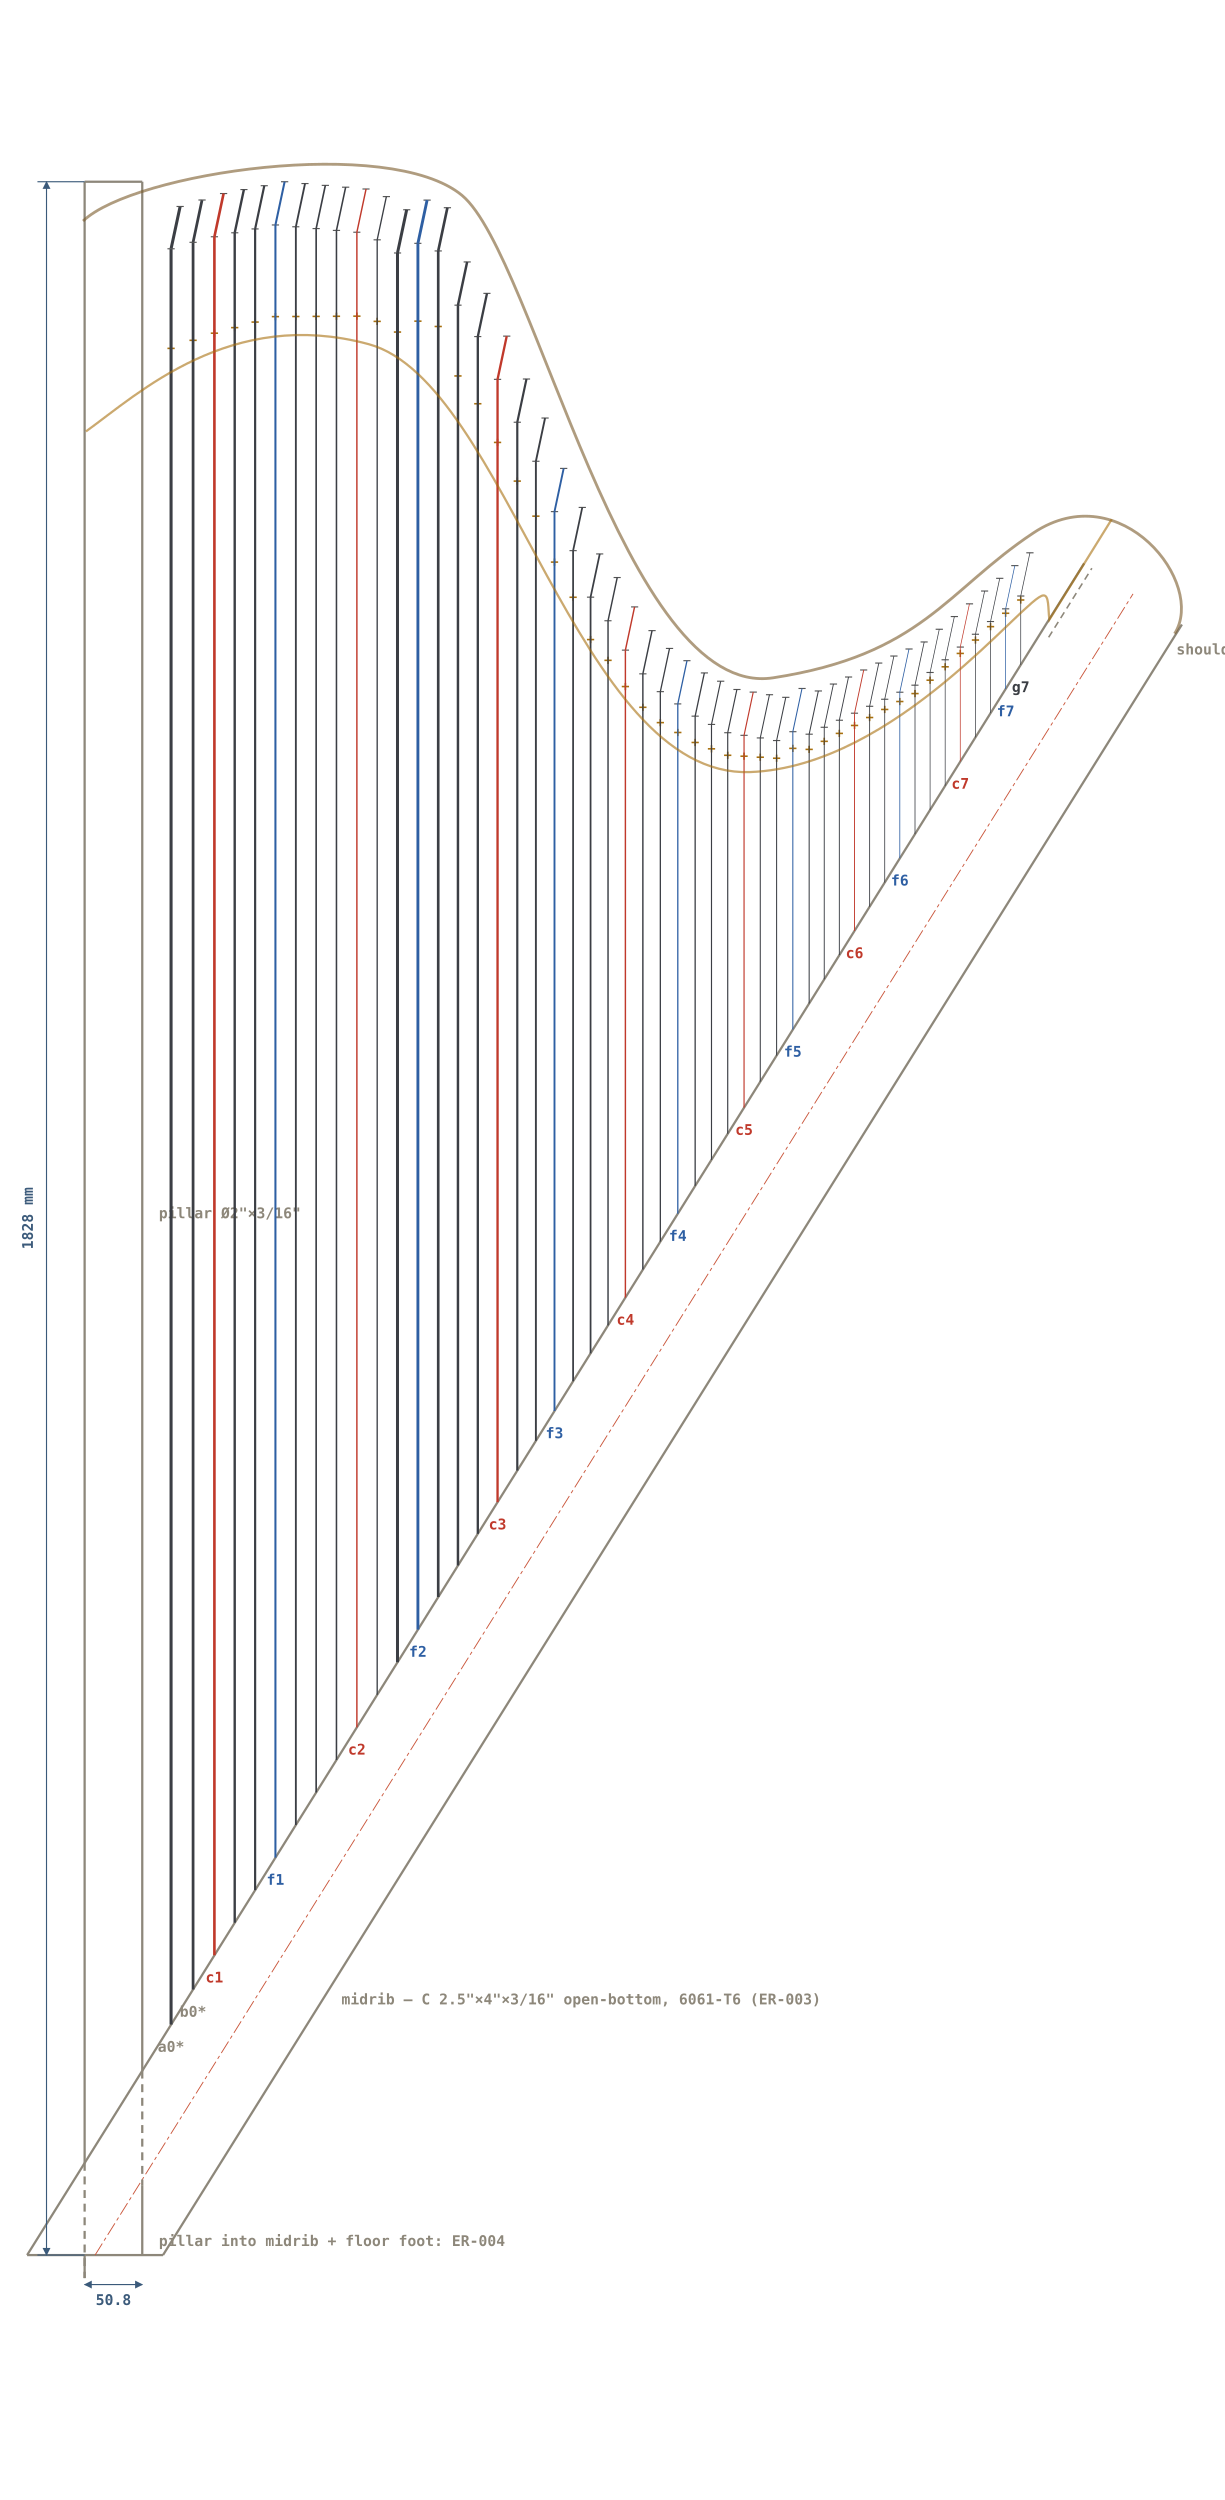
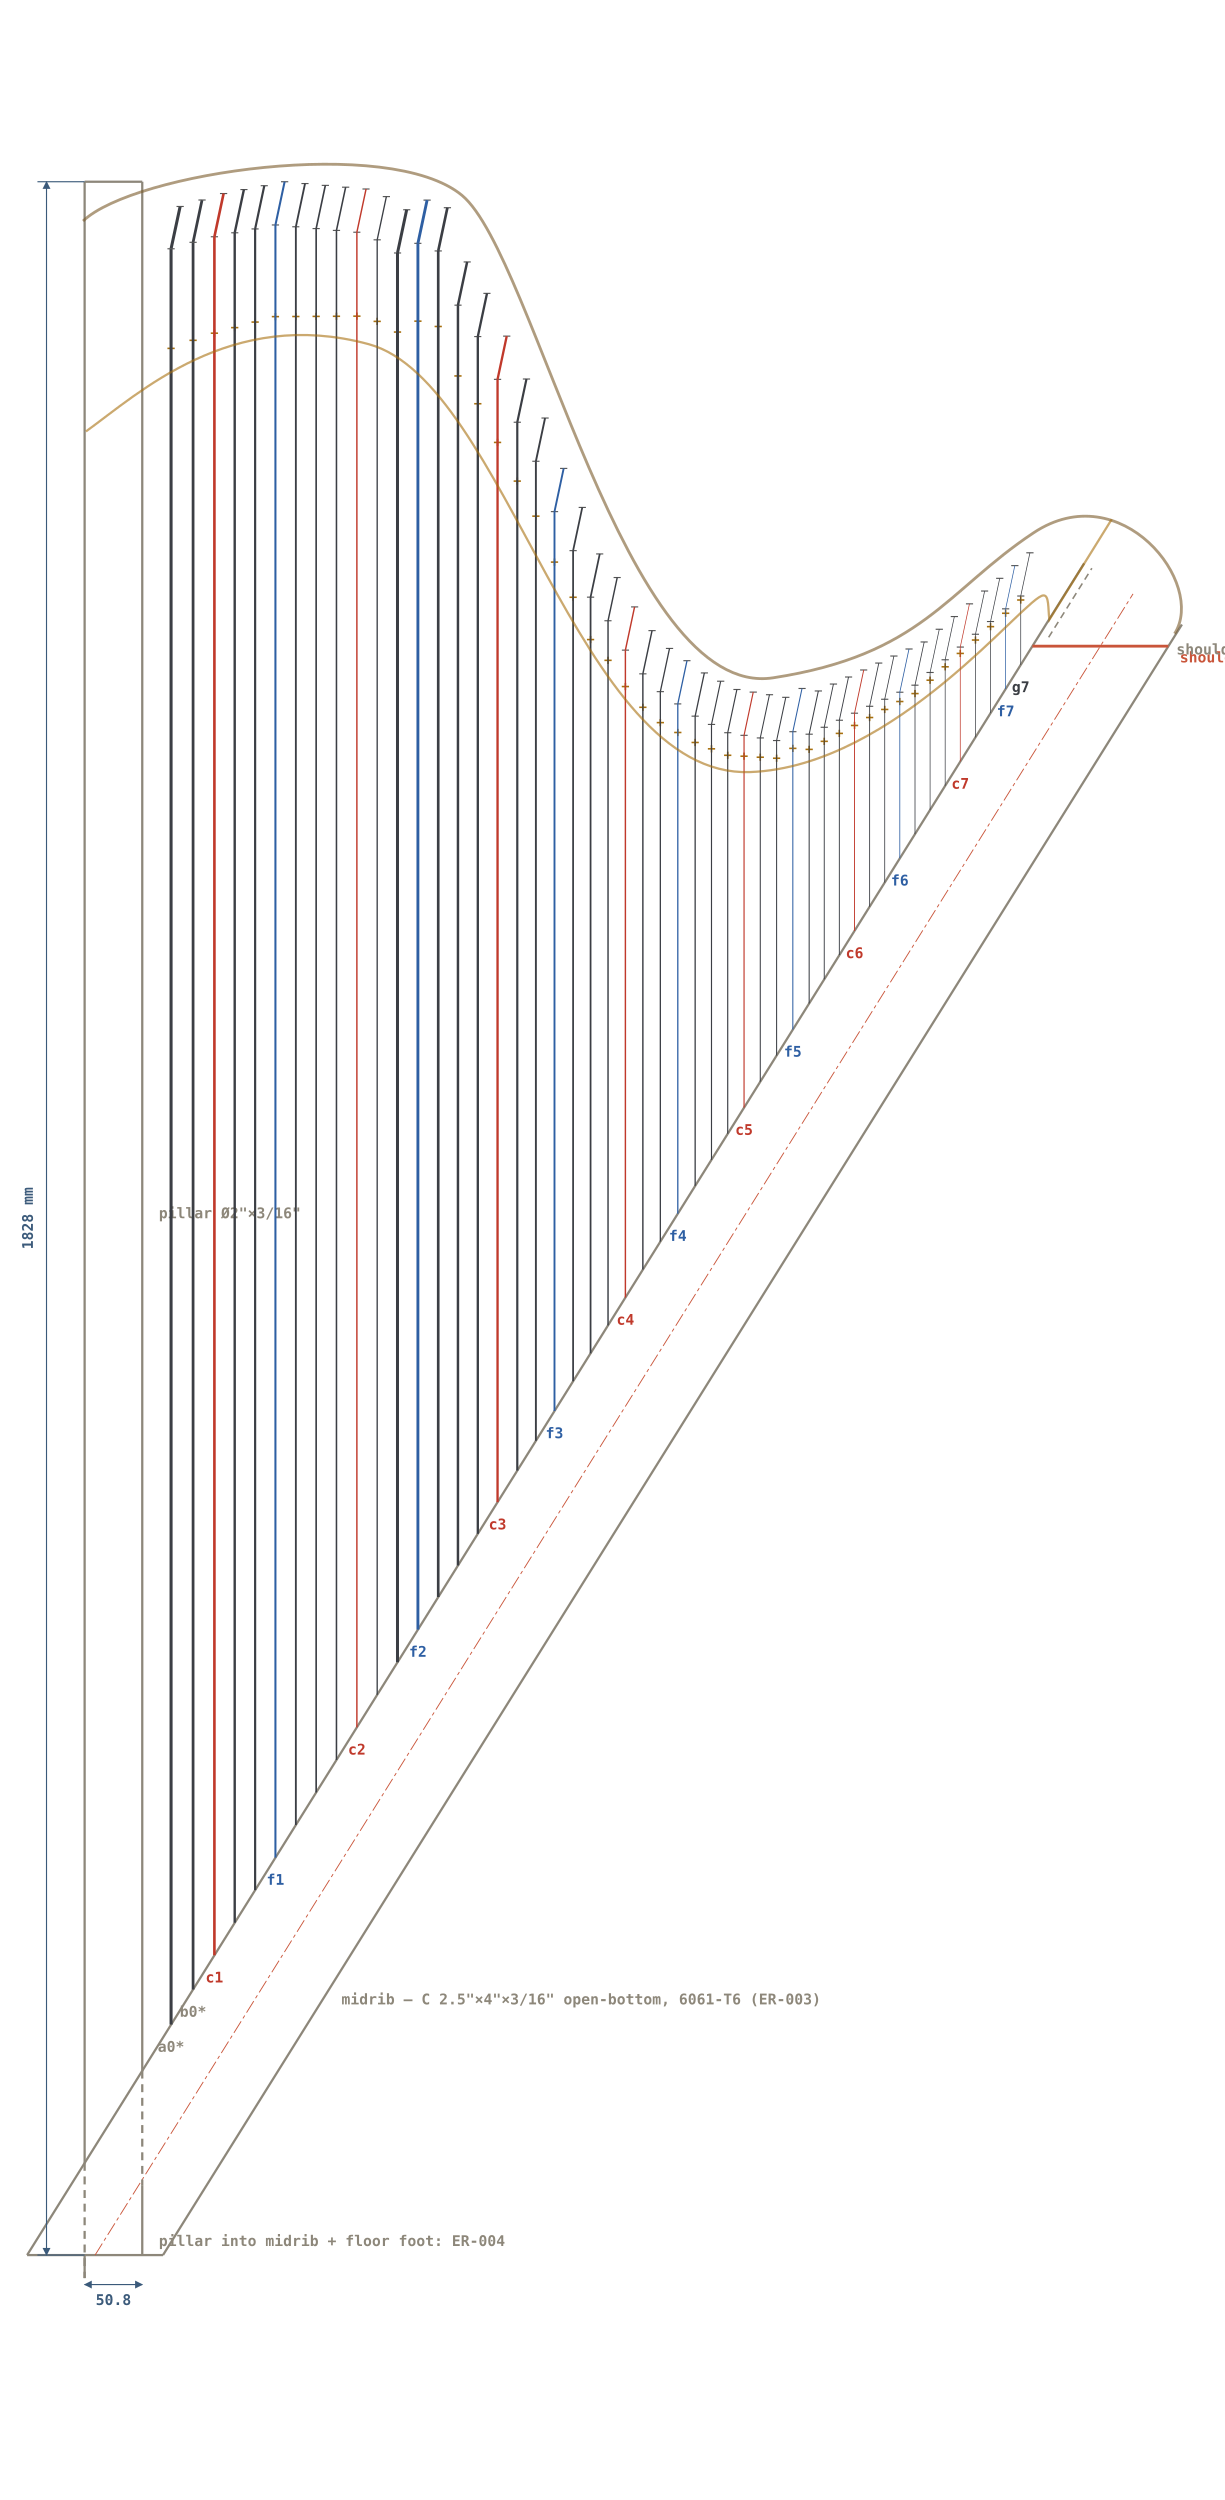
<svg xmlns="http://www.w3.org/2000/svg" width="942mm" height="1924mm" viewBox="65 0 1079 1924">
  <style>.nl{font-size:13px;font-weight:700;font-family:ui-monospace,Menlo,Consolas,monospace}</style>
  <defs>
    <marker id="arr" viewBox="0 0 10 10" refX="9" refY="5" markerWidth="7" markerHeight="7" orient="auto-start-reverse">
      <path d="M0 0 L10 5 L0 10 z" fill="#3b5a7a" />
    </marker>
  </defs>
  <line x1="88.9" y1="1848.0" x2="1020.7" y2="356.7" stroke="#8d877a" stroke-width="2" />
  <line x1="208.7" y1="1848.0" x2="1106.9" y2="410.6" stroke="#8d877a" stroke-width="2" />
  <line x1="989.4" y1="421.9" x2="1027.5" y2="361.0" stroke="#8d877a" stroke-width="1.4" stroke-dasharray="6 4" />
+   <line x1="975.1" y1="429.7" x2="1094.9" y2="429.7" stroke="#c9553a" stroke-width="2.5" />
+   <text x="1105" y="444" class="nl" fill="#c9553a">shoulder weld</text>
  <text x="1102" y="437" class="nl" fill="#8d877a">shoulder rebate: ER-005</text>
  <line x1="88.9" y1="1848.0" x2="208.7" y2="1848.0" stroke="#8d877a" stroke-width="2" />
  <line x1="148.8" y1="1848.0" x2="1063.8" y2="383.6" stroke="#c9553a" stroke-width="0.8" stroke-dasharray="12 3 3 3" />
  <text x="366" y="1627" class="nl" fill="#8d877a">midrib — C 2.5"×4"×3/16" open-bottom, 6061-T6 (ER-003)</text>
  <line x1="139.6" y1="20.3" x2="139.6" y2="1766.7" stroke="#8d877a" stroke-width="2" />
  <line x1="139.6" y1="1766.7" x2="139.6" y2="1868.3" stroke="#8d877a" stroke-width="2" stroke-dasharray="7 5" />
  <line x1="139.6" y1="1868.3" x2="139.6" y2="1848.0" stroke="#8d877a" stroke-width="2" />
  <line x1="190.4" y1="20.3" x2="190.4" y2="1685.4" stroke="#8d877a" stroke-width="2" />
  <line x1="190.4" y1="1685.4" x2="190.4" y2="1787.0" stroke="#8d877a" stroke-width="2" stroke-dasharray="7 5" />
  <line x1="190.4" y1="1787.0" x2="190.4" y2="1848.0" stroke="#8d877a" stroke-width="2" />
  <line x1="139.6" y1="20.3" x2="190.4" y2="20.3" stroke="#8d877a" stroke-width="2" />
  <text x="205" y="934" class="nl" fill="#8d877a">pillar Ø2"×3/16"</text>
  <text x="205" y="1840" class="nl" fill="#8d877a">pillar into midrib + floor foot: ER-004</text>
  <g stroke="#3b5a7a" stroke-width="1" fill="none">
    <line x1="106" y1="20.3" x2="106" y2="1848.0" marker-start="url(#arr)" marker-end="url(#arr)" />
    <line x1="98" y1="20.3" x2="139.6" y2="20.3" />
    <line x1="98" y1="1848.0" x2="139.6" y2="1848.0" />
  </g>
  <text x="94" y="934" class="nl" fill="#3b5a7a" text-anchor="middle" transform="rotate(-90 94 934)">1828 mm</text>
  <g stroke="#3b5a7a" stroke-width="1" fill="none">
    <line x1="139.6" y1="1874.0" x2="190.4" y2="1874.0" marker-start="url(#arr)" marker-end="url(#arr)" />
  </g>
  <text x="165" y="1892" class="nl" fill="#3b5a7a" text-anchor="middle">50.8</text>
  <g stroke="#555" stroke-width="1.0" fill="none">
    <line x1="250.8" y1="68.8" x2="257.2" y2="68.8" />
    <line x1="258.9" y1="30.7" x2="265.3" y2="30.7" />
    <line x1="268.8" y1="65.3" x2="275.1" y2="65.3" />
    <line x1="276.9" y1="27.2" x2="283.2" y2="27.2" />
    <line x1="286.7" y1="61.9" x2="293.0" y2="61.9" />
    <line x1="294.8" y1="23.8" x2="301.1" y2="23.8" />
    <line x1="304.6" y1="58.4" x2="311.0" y2="58.4" />
    <line x1="312.7" y1="20.3" x2="319.1" y2="20.3" />
    <line x1="322.6" y1="60.0" x2="328.9" y2="60.0" />
    <line x1="330.7" y1="21.9" x2="337.0" y2="21.9" />
    <line x1="340.5" y1="61.6" x2="346.9" y2="61.6" />
    <line x1="348.6" y1="23.5" x2="355.0" y2="23.5" />
    <line x1="358.4" y1="63.2" x2="364.8" y2="63.2" />
    <line x1="366.5" y1="25.1" x2="372.9" y2="25.1" />
    <line x1="376.4" y1="64.8" x2="382.7" y2="64.8" />
    <line x1="384.5" y1="26.7" x2="390.8" y2="26.7" />
    <line x1="394.3" y1="71.5" x2="400.7" y2="71.5" />
    <line x1="402.4" y1="33.4" x2="408.8" y2="33.4" />
    <line x1="412.3" y1="83.1" x2="418.6" y2="83.1" />
    <line x1="420.4" y1="45.0" x2="426.7" y2="45.0" />
    <line x1="430.2" y1="74.6" x2="436.5" y2="74.6" />
    <line x1="438.3" y1="36.5" x2="444.7" y2="36.5" />
    <line x1="448.1" y1="81.3" x2="454.5" y2="81.3" />
    <line x1="456.2" y1="43.2" x2="462.6" y2="43.2" />
    <line x1="465.6" y1="129.1" x2="471.9" y2="129.1" />
    <line x1="473.7" y1="91.0" x2="480.0" y2="91.0" />
    <line x1="483.0" y1="156.8" x2="489.3" y2="156.8" />
    <line x1="491.1" y1="118.7" x2="497.4" y2="118.7" />
    <line x1="500.4" y1="194.5" x2="506.8" y2="194.5" />
    <line x1="508.5" y1="156.4" x2="514.9" y2="156.4" />
    <line x1="517.8" y1="232.3" x2="524.2" y2="232.3" />
    <line x1="525.9" y1="194.2" x2="532.3" y2="194.2" />
    <line x1="534.2" y1="266.7" x2="540.6" y2="266.7" />
    <line x1="542.3" y1="228.6" x2="548.7" y2="228.6" />
    <line x1="550.6" y1="311.1" x2="557.0" y2="311.1" />
    <line x1="558.7" y1="273.0" x2="565.1" y2="273.0" />
    <line x1="567.0" y1="345.5" x2="573.4" y2="345.5" />
    <line x1="575.1" y1="307.4" x2="581.5" y2="307.4" />
    <line x1="582.4" y1="386.5" x2="588.8" y2="386.5" />
    <line x1="590.5" y1="348.4" x2="596.8" y2="348.4" />
    <line x1="597.8" y1="407.3" x2="604.1" y2="407.3" />
    <line x1="605.9" y1="369.2" x2="612.2" y2="369.2" />
    <line x1="613.2" y1="433.2" x2="619.5" y2="433.2" />
    <line x1="621.3" y1="395.1" x2="627.6" y2="395.1" />
    <line x1="628.5" y1="454.1" x2="634.9" y2="454.1" />
    <line x1="636.6" y1="416.0" x2="643.0" y2="416.0" />
    <line x1="643.9" y1="469.8" x2="650.3" y2="469.8" />
    <line x1="652.0" y1="431.7" x2="658.4" y2="431.7" />
    <line x1="659.3" y1="480.6" x2="665.6" y2="480.6" />
    <line x1="667.4" y1="442.5" x2="673.7" y2="442.5" />
    <line x1="674.6" y1="491.4" x2="681.0" y2="491.4" />
    <line x1="682.8" y1="453.3" x2="689.1" y2="453.3" />
    <line x1="689.0" y1="498.7" x2="695.4" y2="498.7" />
    <line x1="697.1" y1="460.6" x2="703.5" y2="460.6" />
    <line x1="703.4" y1="506.0" x2="709.7" y2="506.0" />
    <line x1="711.5" y1="467.9" x2="717.8" y2="467.9" />
    <line x1="717.7" y1="508.3" x2="724.1" y2="508.3" />
    <line x1="725.8" y1="470.2" x2="732.2" y2="470.2" />
    <line x1="732.1" y1="510.6" x2="738.4" y2="510.6" />
    <line x1="740.2" y1="472.5" x2="746.5" y2="472.5" />
    <line x1="746.4" y1="512.9" x2="752.8" y2="512.9" />
    <line x1="754.5" y1="474.8" x2="760.9" y2="474.8" />
    <line x1="760.8" y1="505.1" x2="767.1" y2="505.1" />
    <line x1="768.9" y1="467.0" x2="775.2" y2="467.0" />
    <line x1="775.1" y1="507.3" x2="781.5" y2="507.3" />
    <line x1="783.2" y1="469.2" x2="789.6" y2="469.2" />
    <line x1="788.4" y1="501.2" x2="794.8" y2="501.2" />
    <line x1="796.5" y1="463.1" x2="802.9" y2="463.1" />
    <line x1="801.8" y1="495.0" x2="808.1" y2="495.0" />
    <line x1="809.9" y1="456.9" x2="816.2" y2="456.9" />
    <line x1="815.1" y1="488.8" x2="821.4" y2="488.8" />
    <line x1="823.2" y1="450.7" x2="829.5" y2="450.7" />
    <line x1="828.4" y1="482.7" x2="834.8" y2="482.7" />
    <line x1="836.5" y1="444.6" x2="842.8" y2="444.6" />
    <line x1="841.7" y1="476.5" x2="848.1" y2="476.5" />
    <line x1="849.8" y1="438.4" x2="856.2" y2="438.4" />
    <line x1="855.1" y1="470.3" x2="861.4" y2="470.3" />
    <line x1="863.2" y1="432.2" x2="869.5" y2="432.2" />
    <line x1="868.4" y1="464.1" x2="874.7" y2="464.1" />
    <line x1="876.5" y1="426.0" x2="882.8" y2="426.0" />
    <line x1="881.7" y1="452.9" x2="888.1" y2="452.9" />
    <line x1="889.8" y1="414.8" x2="896.2" y2="414.8" />
    <line x1="895.0" y1="441.7" x2="901.4" y2="441.7" />
    <line x1="903.1" y1="403.6" x2="909.5" y2="403.6" />
    <line x1="908.4" y1="430.5" x2="914.7" y2="430.5" />
    <line x1="916.5" y1="392.4" x2="922.8" y2="392.4" />
    <line x1="921.7" y1="419.2" x2="928.0" y2="419.2" />
    <line x1="929.8" y1="381.1" x2="936.1" y2="381.1" />
    <line x1="935.0" y1="408.0" x2="941.3" y2="408.0" />
    <line x1="943.1" y1="369.9" x2="949.5" y2="369.9" />
    <line x1="948.3" y1="396.8" x2="954.7" y2="396.8" />
    <line x1="956.4" y1="358.7" x2="962.8" y2="358.7" />
    <line x1="961.7" y1="385.5" x2="968.0" y2="385.5" />
    <line x1="969.7" y1="347.4" x2="976.1" y2="347.4" />
  </g>
  <line x1="254.0" y1="68.8" x2="262.1" y2="30.7" stroke="#c0392b" stroke-width="2.311" />
  <line x1="271.9" y1="65.3" x2="280.0" y2="27.2" stroke="#3b3e44" stroke-width="2.108" />
  <line x1="289.9" y1="61.9" x2="298.0" y2="23.8" stroke="#3b3e44" stroke-width="1.930" />
  <line x1="307.8" y1="58.4" x2="315.9" y2="20.3" stroke="#2e5fa3" stroke-width="1.803" />
  <line x1="325.8" y1="60.0" x2="333.9" y2="21.9" stroke="#3b3e44" stroke-width="1.626" />
  <line x1="343.7" y1="61.6" x2="351.8" y2="23.5" stroke="#3b3e44" stroke-width="1.448" />
  <line x1="361.6" y1="63.2" x2="369.7" y2="25.1" stroke="#3b3e44" stroke-width="1.372" />
  <line x1="379.6" y1="64.8" x2="387.7" y2="26.7" stroke="#c0392b" stroke-width="1.270" />
  <line x1="397.5" y1="71.5" x2="405.6" y2="33.4" stroke="#3b3e44" stroke-width="1.168" />
  <line x1="415.4" y1="83.1" x2="423.5" y2="45.0" stroke="#3b3e44" stroke-width="2.642" />
  <line x1="433.4" y1="74.6" x2="441.5" y2="36.5" stroke="#2e5fa3" stroke-width="2.540" />
  <line x1="451.3" y1="81.3" x2="459.4" y2="43.2" stroke="#3b3e44" stroke-width="2.337" />
  <line x1="468.7" y1="129.1" x2="476.8" y2="91.0" stroke="#3b3e44" stroke-width="2.184" />
  <line x1="486.2" y1="156.8" x2="494.3" y2="118.7" stroke="#3b3e44" stroke-width="2.057" />
  <line x1="503.6" y1="194.5" x2="511.7" y2="156.4" stroke="#c0392b" stroke-width="2.057" />
  <line x1="521.0" y1="232.3" x2="529.1" y2="194.2" stroke="#3b3e44" stroke-width="1.930" />
  <line x1="537.4" y1="266.7" x2="545.5" y2="228.6" stroke="#3b3e44" stroke-width="1.676" />
  <line x1="553.8" y1="311.1" x2="561.9" y2="273.0" stroke="#2e5fa3" stroke-width="1.676" />
  <line x1="570.2" y1="345.5" x2="578.3" y2="307.4" stroke="#3b3e44" stroke-width="1.549" />
  <line x1="585.6" y1="386.5" x2="593.7" y2="348.4" stroke="#3b3e44" stroke-width="1.549" />
  <line x1="601.0" y1="407.3" x2="609.1" y2="369.2" stroke="#3b3e44" stroke-width="1.270" />
  <line x1="616.3" y1="433.2" x2="624.4" y2="395.1" stroke="#c0392b" stroke-width="1.270" />
  <line x1="631.7" y1="454.1" x2="639.8" y2="416.0" stroke="#3b3e44" stroke-width="1.270" />
  <line x1="647.1" y1="469.8" x2="655.2" y2="431.7" stroke="#3b3e44" stroke-width="1.143" />
  <line x1="662.5" y1="480.6" x2="670.6" y2="442.5" stroke="#2e5fa3" stroke-width="1.143" />
  <line x1="677.8" y1="491.4" x2="685.9" y2="453.3" stroke="#3b3e44" stroke-width="1.143" />
  <line x1="692.2" y1="498.7" x2="700.3" y2="460.6" stroke="#3b3e44" stroke-width="1.016" />
  <line x1="706.5" y1="506.0" x2="714.6" y2="467.9" stroke="#3b3e44" stroke-width="1.016" />
  <line x1="720.9" y1="508.3" x2="729.0" y2="470.2" stroke="#c0392b" stroke-width="1.016" />
  <line x1="735.2" y1="510.6" x2="743.3" y2="472.5" stroke="#3b3e44" stroke-width="0.914" />
  <line x1="749.6" y1="512.9" x2="757.7" y2="474.8" stroke="#3b3e44" stroke-width="0.914" />
  <line x1="763.9" y1="505.1" x2="772.0" y2="467.0" stroke="#2e5fa3" stroke-width="0.914" />
  <line x1="778.3" y1="507.3" x2="786.4" y2="469.2" stroke="#3b3e44" stroke-width="0.914" />
  <line x1="791.6" y1="501.2" x2="799.7" y2="463.1" stroke="#3b3e44" stroke-width="0.813" />
  <line x1="804.9" y1="495.0" x2="813.0" y2="456.9" stroke="#3b3e44" stroke-width="0.813" />
  <line x1="818.3" y1="488.8" x2="826.4" y2="450.7" stroke="#c0392b" stroke-width="0.813" />
  <line x1="831.6" y1="482.7" x2="839.7" y2="444.6" stroke="#3b3e44" stroke-width="0.762" />
  <line x1="844.9" y1="476.5" x2="853.0" y2="438.4" stroke="#3b3e44" stroke-width="0.711" />
  <line x1="858.2" y1="470.3" x2="866.3" y2="432.2" stroke="#2e5fa3" stroke-width="0.711" />
  <line x1="871.6" y1="464.1" x2="879.7" y2="426.0" stroke="#3b3e44" stroke-width="0.711" />
  <line x1="884.9" y1="452.9" x2="893.0" y2="414.8" stroke="#3b3e44" stroke-width="0.635" />
  <line x1="898.2" y1="441.7" x2="906.3" y2="403.6" stroke="#3b3e44" stroke-width="0.635" />
  <line x1="911.5" y1="430.5" x2="919.6" y2="392.4" stroke="#c0392b" stroke-width="0.635" />
  <line x1="924.9" y1="419.2" x2="933.0" y2="381.1" stroke="#3b3e44" stroke-width="0.635" />
  <line x1="938.2" y1="408.0" x2="946.3" y2="369.9" stroke="#3b3e44" stroke-width="0.635" />
  <line x1="951.5" y1="396.8" x2="959.6" y2="358.7" stroke="#2e5fa3" stroke-width="0.635" />
  <line x1="964.8" y1="385.5" x2="972.9" y2="347.4" stroke="#3b3e44" stroke-width="0.635" />
  <g stroke="#a8700f" stroke-width="1.4">
    <line x1="250.8" y1="153.8" x2="257.2" y2="153.8" />
    <line x1="254.0" y1="150.6" x2="254.0" y2="157.0" />
  </g>
  <g stroke="#a8700f" stroke-width="1.4">
    <line x1="268.7" y1="148.9" x2="275.1" y2="148.9" />
    <line x1="271.9" y1="145.7" x2="271.9" y2="152.1" />
  </g>
  <g stroke="#a8700f" stroke-width="1.4">
    <line x1="286.7" y1="144.0" x2="293.1" y2="144.0" />
    <line x1="289.9" y1="140.8" x2="289.9" y2="147.2" />
  </g>
  <g stroke="#a8700f" stroke-width="1.4">
    <line x1="304.6" y1="139.2" x2="311.0" y2="139.2" />
    <line x1="307.8" y1="136.0" x2="307.8" y2="142.4" />
  </g>
  <g stroke="#a8700f" stroke-width="1.4">
    <line x1="322.6" y1="139.1" x2="329.0" y2="139.1" />
    <line x1="325.8" y1="135.9" x2="325.8" y2="142.3" />
  </g>
  <g stroke="#a8700f" stroke-width="1.4">
    <line x1="340.5" y1="139.0" x2="346.9" y2="139.0" />
    <line x1="343.7" y1="135.8" x2="343.7" y2="142.2" />
  </g>
  <g stroke="#a8700f" stroke-width="1.4">
    <line x1="358.4" y1="138.9" x2="364.8" y2="138.9" />
    <line x1="361.6" y1="135.7" x2="361.6" y2="142.1" />
  </g>
  <g stroke="#a8700f" stroke-width="1.4">
    <line x1="376.4" y1="138.8" x2="382.8" y2="138.8" />
    <line x1="379.6" y1="135.6" x2="379.6" y2="142.0" />
  </g>
  <g stroke="#a8700f" stroke-width="1.4">
    <line x1="394.3" y1="143.4" x2="400.7" y2="143.4" />
    <line x1="397.5" y1="140.2" x2="397.5" y2="146.6" />
  </g>
  <g stroke="#a8700f" stroke-width="1.4">
    <line x1="412.2" y1="152.8" x2="418.6" y2="152.8" />
    <line x1="415.4" y1="149.6" x2="415.4" y2="156.0" />
  </g>
  <g stroke="#a8700f" stroke-width="1.4">
    <line x1="430.2" y1="143.2" x2="436.6" y2="143.2" />
    <line x1="433.4" y1="140.0" x2="433.4" y2="146.4" />
  </g>
  <g stroke="#a8700f" stroke-width="1.4">
    <line x1="448.1" y1="147.9" x2="454.5" y2="147.9" />
    <line x1="451.3" y1="144.7" x2="451.3" y2="151.1" />
  </g>
  <g stroke="#a8700f" stroke-width="1.4">
    <line x1="465.5" y1="191.5" x2="471.9" y2="191.5" />
    <line x1="468.7" y1="188.3" x2="468.7" y2="194.7" />
  </g>
  <g stroke="#a8700f" stroke-width="1.4">
    <line x1="483.0" y1="216.0" x2="489.4" y2="216.0" />
    <line x1="486.2" y1="212.8" x2="486.2" y2="219.2" />
  </g>
  <g stroke="#a8700f" stroke-width="1.4">
    <line x1="500.4" y1="250.1" x2="506.8" y2="250.1" />
    <line x1="503.6" y1="246.9" x2="503.6" y2="253.3" />
  </g>
  <g stroke="#a8700f" stroke-width="1.4">
    <line x1="517.8" y1="284.2" x2="524.2" y2="284.2" />
    <line x1="521.0" y1="281.0" x2="521.0" y2="287.4" />
  </g>
  <g stroke="#a8700f" stroke-width="1.4">
    <line x1="534.2" y1="315.1" x2="540.6" y2="315.1" />
    <line x1="537.4" y1="311.9" x2="537.4" y2="318.3" />
  </g>
  <g stroke="#a8700f" stroke-width="1.4">
    <line x1="550.6" y1="355.6" x2="557.0" y2="355.6" />
    <line x1="553.8" y1="352.4" x2="553.8" y2="358.8" />
  </g>
  <g stroke="#a8700f" stroke-width="1.4">
    <line x1="567.0" y1="386.6" x2="573.4" y2="386.6" />
    <line x1="570.2" y1="383.4" x2="570.2" y2="389.8" />
  </g>
  <g stroke="#a8700f" stroke-width="1.4">
    <line x1="582.4" y1="423.9" x2="588.8" y2="423.9" />
    <line x1="585.6" y1="420.7" x2="585.6" y2="427.1" />
  </g>
  <g stroke="#a8700f" stroke-width="1.4">
    <line x1="597.8" y1="442.2" x2="604.2" y2="442.2" />
    <line x1="601.0" y1="439.0" x2="601.0" y2="445.4" />
  </g>
  <g stroke="#a8700f" stroke-width="1.4">
    <line x1="613.1" y1="465.3" x2="619.5" y2="465.3" />
    <line x1="616.3" y1="462.1" x2="616.3" y2="468.5" />
  </g>
  <g stroke="#a8700f" stroke-width="1.4">
    <line x1="628.5" y1="483.6" x2="634.9" y2="483.6" />
    <line x1="631.7" y1="480.4" x2="631.7" y2="486.8" />
  </g>
  <g stroke="#a8700f" stroke-width="1.4">
    <line x1="643.9" y1="497.1" x2="650.3" y2="497.1" />
    <line x1="647.1" y1="493.9" x2="647.1" y2="500.3" />
  </g>
  <g stroke="#a8700f" stroke-width="1.4">
    <line x1="659.3" y1="505.8" x2="665.7" y2="505.8" />
    <line x1="662.5" y1="502.6" x2="662.5" y2="509.0" />
  </g>
  <g stroke="#a8700f" stroke-width="1.4">
    <line x1="674.6" y1="514.6" x2="681.0" y2="514.6" />
    <line x1="677.8" y1="511.4" x2="677.8" y2="517.8" />
  </g>
  <g stroke="#a8700f" stroke-width="1.4">
    <line x1="689.0" y1="520.2" x2="695.4" y2="520.2" />
    <line x1="692.2" y1="517.0" x2="692.2" y2="523.4" />
  </g>
  <g stroke="#a8700f" stroke-width="1.4">
    <line x1="703.3" y1="525.9" x2="709.7" y2="525.9" />
    <line x1="706.5" y1="522.7" x2="706.5" y2="529.1" />
  </g>
  <g stroke="#a8700f" stroke-width="1.4">
    <line x1="717.7" y1="526.7" x2="724.1" y2="526.7" />
    <line x1="720.9" y1="523.5" x2="720.9" y2="529.9" />
  </g>
  <g stroke="#a8700f" stroke-width="1.4">
    <line x1="732.0" y1="527.6" x2="738.4" y2="527.6" />
    <line x1="735.2" y1="524.4" x2="735.2" y2="530.8" />
  </g>
  <g stroke="#a8700f" stroke-width="1.4">
    <line x1="746.4" y1="528.5" x2="752.8" y2="528.5" />
    <line x1="749.6" y1="525.3" x2="749.6" y2="531.7" />
  </g>
  <g stroke="#a8700f" stroke-width="1.4">
    <line x1="760.7" y1="519.8" x2="767.1" y2="519.8" />
    <line x1="763.9" y1="516.6" x2="763.9" y2="523.0" />
  </g>
  <g stroke="#a8700f" stroke-width="1.4">
    <line x1="775.1" y1="520.7" x2="781.5" y2="520.7" />
    <line x1="778.3" y1="517.5" x2="778.3" y2="523.9" />
  </g>
  <g stroke="#a8700f" stroke-width="1.4">
    <line x1="788.4" y1="513.6" x2="794.8" y2="513.6" />
    <line x1="791.6" y1="510.4" x2="791.6" y2="516.8" />
  </g>
  <g stroke="#a8700f" stroke-width="1.4">
    <line x1="801.7" y1="506.6" x2="808.1" y2="506.6" />
    <line x1="804.9" y1="503.4" x2="804.9" y2="509.8" />
  </g>
  <g stroke="#a8700f" stroke-width="1.4">
    <line x1="815.1" y1="499.6" x2="821.5" y2="499.6" />
    <line x1="818.3" y1="496.4" x2="818.3" y2="502.8" />
  </g>
  <g stroke="#a8700f" stroke-width="1.4">
    <line x1="828.4" y1="492.6" x2="834.8" y2="492.6" />
    <line x1="831.6" y1="489.4" x2="831.6" y2="495.8" />
  </g>
  <g stroke="#a8700f" stroke-width="1.4">
    <line x1="841.7" y1="485.5" x2="848.1" y2="485.5" />
    <line x1="844.9" y1="482.3" x2="844.9" y2="488.7" />
  </g>
  <g stroke="#a8700f" stroke-width="1.4">
    <line x1="855.0" y1="478.5" x2="861.4" y2="478.5" />
    <line x1="858.2" y1="475.3" x2="858.2" y2="481.7" />
  </g>
  <g stroke="#a8700f" stroke-width="1.4">
    <line x1="868.4" y1="471.5" x2="874.8" y2="471.5" />
    <line x1="871.6" y1="468.3" x2="871.6" y2="474.7" />
  </g>
  <g stroke="#a8700f" stroke-width="1.4">
    <line x1="881.7" y1="459.7" x2="888.1" y2="459.7" />
    <line x1="884.9" y1="456.5" x2="884.9" y2="462.9" />
  </g>
  <g stroke="#a8700f" stroke-width="1.4">
    <line x1="895.0" y1="447.9" x2="901.4" y2="447.9" />
    <line x1="898.2" y1="444.7" x2="898.2" y2="451.1" />
  </g>
  <g stroke="#a8700f" stroke-width="1.4">
    <line x1="908.3" y1="436.1" x2="914.7" y2="436.1" />
    <line x1="911.5" y1="432.9" x2="911.5" y2="439.3" />
  </g>
  <g stroke="#a8700f" stroke-width="1.4">
    <line x1="921.7" y1="424.3" x2="928.1" y2="424.3" />
    <line x1="924.9" y1="421.1" x2="924.9" y2="427.5" />
  </g>
  <g stroke="#a8700f" stroke-width="1.4">
    <line x1="935.0" y1="412.5" x2="941.4" y2="412.5" />
    <line x1="938.2" y1="409.3" x2="938.2" y2="415.7" />
  </g>
  <g stroke="#a8700f" stroke-width="1.4">
    <line x1="948.3" y1="400.7" x2="954.7" y2="400.7" />
    <line x1="951.5" y1="397.5" x2="951.5" y2="403.9" />
  </g>
  <g stroke="#a8700f" stroke-width="1.4">
    <line x1="961.6" y1="389.0" x2="968.0" y2="389.0" />
    <line x1="964.8" y1="385.8" x2="964.8" y2="392.2" />
  </g>
  <g stroke="#a8700f" stroke-width="1.4">
    <line x1="232.0" y1="160.1" x2="238.4" y2="160.1" />
    <line x1="235.2" y1="156.9" x2="235.2" y2="163.3" />
  </g>
  <g stroke="#a8700f" stroke-width="1.4">
    <line x1="212.6" y1="167.2" x2="219.0" y2="167.2" />
    <line x1="215.8" y1="164.0" x2="215.8" y2="170.4" />
  </g>
  <line x1="964.8" y1="446.2" x2="964.8" y2="385.5" stroke="#3b3e44" stroke-width="0.635" />
  <text x="964.8" y="470.2" class="nl" fill="#3b3e44" text-anchor="middle">g7</text>
  <line x1="951.5" y1="467.5" x2="951.5" y2="396.8" stroke="#2e5fa3" stroke-width="0.635" />
  <text x="951.5" y="491.5" class="nl" fill="#2e5fa3" text-anchor="middle">f7</text>
  <line x1="938.2" y1="488.8" x2="938.2" y2="408.0" stroke="#3b3e44" stroke-width="0.635" />
  <line x1="924.9" y1="510.1" x2="924.9" y2="419.2" stroke="#3b3e44" stroke-width="0.635" />
  <line x1="911.5" y1="531.4" x2="911.5" y2="430.5" stroke="#c0392b" stroke-width="0.635" />
  <text x="911.5" y="555.4" class="nl" fill="#c0392b" text-anchor="middle">c7</text>
  <line x1="898.2" y1="552.8" x2="898.2" y2="441.7" stroke="#3b3e44" stroke-width="0.635" />
  <line x1="884.9" y1="574.1" x2="884.9" y2="452.9" stroke="#3b3e44" stroke-width="0.635" />
  <line x1="871.6" y1="595.4" x2="871.6" y2="464.1" stroke="#3b3e44" stroke-width="0.711" />
  <line x1="858.2" y1="616.7" x2="858.2" y2="470.3" stroke="#2e5fa3" stroke-width="0.711" />
  <text x="858.2" y="640.7" class="nl" fill="#2e5fa3" text-anchor="middle">f6</text>
  <line x1="844.9" y1="638.1" x2="844.9" y2="476.5" stroke="#3b3e44" stroke-width="0.711" />
  <line x1="831.6" y1="659.4" x2="831.6" y2="482.7" stroke="#3b3e44" stroke-width="0.762" />
  <line x1="818.3" y1="680.7" x2="818.3" y2="488.8" stroke="#c0392b" stroke-width="0.813" />
  <text x="818.3" y="704.7" class="nl" fill="#c0392b" text-anchor="middle">c6</text>
  <line x1="804.9" y1="702.0" x2="804.9" y2="495.0" stroke="#3b3e44" stroke-width="0.813" />
  <line x1="791.6" y1="723.4" x2="791.6" y2="501.2" stroke="#3b3e44" stroke-width="0.813" />
  <line x1="778.3" y1="744.7" x2="778.3" y2="507.3" stroke="#3b3e44" stroke-width="0.914" />
  <line x1="763.9" y1="767.6" x2="763.9" y2="505.1" stroke="#2e5fa3" stroke-width="0.914" />
  <text x="763.9" y="791.6" class="nl" fill="#2e5fa3" text-anchor="middle">f5</text>
  <line x1="749.6" y1="790.6" x2="749.6" y2="512.9" stroke="#3b3e44" stroke-width="0.914" />
  <line x1="735.2" y1="813.6" x2="735.2" y2="510.6" stroke="#3b3e44" stroke-width="0.914" />
  <line x1="720.9" y1="836.5" x2="720.9" y2="508.3" stroke="#c0392b" stroke-width="1.016" />
  <text x="720.9" y="860.5" class="nl" fill="#c0392b" text-anchor="middle">c5</text>
  <line x1="706.5" y1="859.5" x2="706.5" y2="506.0" stroke="#3b3e44" stroke-width="1.016" />
  <line x1="692.2" y1="882.5" x2="692.2" y2="498.7" stroke="#3b3e44" stroke-width="1.016" />
  <line x1="677.8" y1="905.4" x2="677.8" y2="491.4" stroke="#3b3e44" stroke-width="1.143" />
  <line x1="662.5" y1="930.0" x2="662.5" y2="480.6" stroke="#2e5fa3" stroke-width="1.143" />
  <text x="662.5" y="954.0" class="nl" fill="#2e5fa3" text-anchor="middle">f4</text>
  <line x1="647.1" y1="954.6" x2="647.1" y2="469.8" stroke="#3b3e44" stroke-width="1.143" />
  <line x1="631.7" y1="979.2" x2="631.7" y2="454.1" stroke="#3b3e44" stroke-width="1.270" />
  <line x1="616.3" y1="1003.9" x2="616.3" y2="433.2" stroke="#c0392b" stroke-width="1.270" />
  <text x="616.3" y="1027.9" class="nl" fill="#c0392b" text-anchor="middle">c4</text>
  <line x1="601.0" y1="1028.5" x2="601.0" y2="407.3" stroke="#3b3e44" stroke-width="1.270" />
  <line x1="585.6" y1="1053.1" x2="585.6" y2="386.5" stroke="#3b3e44" stroke-width="1.549" />
  <line x1="570.2" y1="1077.7" x2="570.2" y2="345.5" stroke="#3b3e44" stroke-width="1.549" />
  <line x1="553.8" y1="1103.9" x2="553.8" y2="311.1" stroke="#2e5fa3" stroke-width="1.676" />
  <text x="553.8" y="1127.9" class="nl" fill="#2e5fa3" text-anchor="middle">f3</text>
  <line x1="537.4" y1="1130.2" x2="537.4" y2="266.7" stroke="#3b3e44" stroke-width="1.676" />
  <line x1="521.0" y1="1156.4" x2="521.0" y2="232.3" stroke="#3b3e44" stroke-width="1.930" />
  <line x1="503.6" y1="1184.3" x2="503.6" y2="194.5" stroke="#c0392b" stroke-width="2.057" />
  <text x="503.6" y="1208.3" class="nl" fill="#c0392b" text-anchor="middle">c3</text>
  <line x1="486.2" y1="1212.2" x2="486.2" y2="156.8" stroke="#3b3e44" stroke-width="2.057" />
  <line x1="468.7" y1="1240.1" x2="468.7" y2="129.1" stroke="#3b3e44" stroke-width="2.184" />
  <line x1="451.3" y1="1267.9" x2="451.3" y2="81.3" stroke="#3b3e44" stroke-width="2.337" />
  <line x1="433.4" y1="1296.6" x2="433.4" y2="74.6" stroke="#2e5fa3" stroke-width="2.540" />
  <text x="433.4" y="1320.6" class="nl" fill="#2e5fa3" text-anchor="middle">f2</text>
  <line x1="415.4" y1="1325.4" x2="415.4" y2="83.1" stroke="#3b3e44" stroke-width="2.642" />
  <line x1="397.5" y1="1354.1" x2="397.5" y2="71.5" stroke="#3b3e44" stroke-width="1.168" />
  <line x1="379.6" y1="1382.8" x2="379.6" y2="64.8" stroke="#c0392b" stroke-width="1.270" />
  <text x="379.6" y="1406.8" class="nl" fill="#c0392b" text-anchor="middle">c2</text>
  <line x1="361.6" y1="1411.5" x2="361.6" y2="63.2" stroke="#3b3e44" stroke-width="1.372" />
  <line x1="343.7" y1="1440.2" x2="343.7" y2="61.6" stroke="#3b3e44" stroke-width="1.448" />
  <line x1="325.8" y1="1468.9" x2="325.8" y2="60.0" stroke="#3b3e44" stroke-width="1.626" />
  <line x1="307.8" y1="1497.6" x2="307.8" y2="58.4" stroke="#2e5fa3" stroke-width="1.803" />
  <text x="307.8" y="1521.6" class="nl" fill="#2e5fa3" text-anchor="middle">f1</text>
  <line x1="289.9" y1="1526.3" x2="289.9" y2="61.9" stroke="#3b3e44" stroke-width="1.930" />
  <line x1="271.9" y1="1555.0" x2="271.9" y2="65.3" stroke="#3b3e44" stroke-width="2.108" />
  <line x1="254.0" y1="1583.7" x2="254.0" y2="68.8" stroke="#c0392b" stroke-width="2.311" />
  <text x="254.0" y="1607.7" class="nl" fill="#c0392b" text-anchor="middle">c1</text>
  <line x1="235.2" y1="1613.9" x2="235.2" y2="73.7" stroke="#3b3e44" stroke-width="2.426" />
  <line x1="235.2" y1="73.7" x2="243.1" y2="36.4" stroke="#3b3e44" stroke-width="2.426" />
  <g stroke="#555" stroke-width="1.0">
    <line x1="232.0" y1="73.7" x2="238.4" y2="73.7" />
    <line x1="239.9" y1="36.4" x2="246.3" y2="36.4" />
  </g>
  <text x="235.2" y="1637.9" class="nl" fill="#8d877a" text-anchor="middle">b0*</text>
  <line x1="215.8" y1="1644.8" x2="215.8" y2="79.4" stroke="#3b3e44" stroke-width="2.692" />
  <line x1="215.8" y1="79.4" x2="223.8" y2="42.1" stroke="#3b3e44" stroke-width="2.692" />
  <g stroke="#555" stroke-width="1.0">
    <line x1="212.6" y1="79.4" x2="219.0" y2="79.4" />
    <line x1="220.6" y1="42.1" x2="227.0" y2="42.1" />
  </g>
  <text x="215.8" y="1668.8" class="nl" fill="#8d877a" text-anchor="middle">a0*</text>
  <path d="M 138.22,54.935 C 182.636,12.264 408.329,-20.833 472.261,32.301 536.194,85.436 615.437,477.81 746.634,457.583 877.832,437.356 899.005,380.96 976.112,329.784 c 77.107,-51.176 152.567,44.684 124.313,88.91" fill="none" stroke="#7a5a2a" stroke-width="2.5" opacity="0.6" />
  <path d="m 140.746,240.416 c 46.266,-33.248 127.61,-109.938 249.248,-76.925 121.638,33.014 183.857,382.828 336.293,377.194 129.228,-4.776 242.909,-155.441 258.539,-155.713 5,-0.24 4,11 5.2,21.4 l 55,-88.55" fill="none" stroke="#a8700f" stroke-width="2.0" opacity="0.6" />
</svg>
